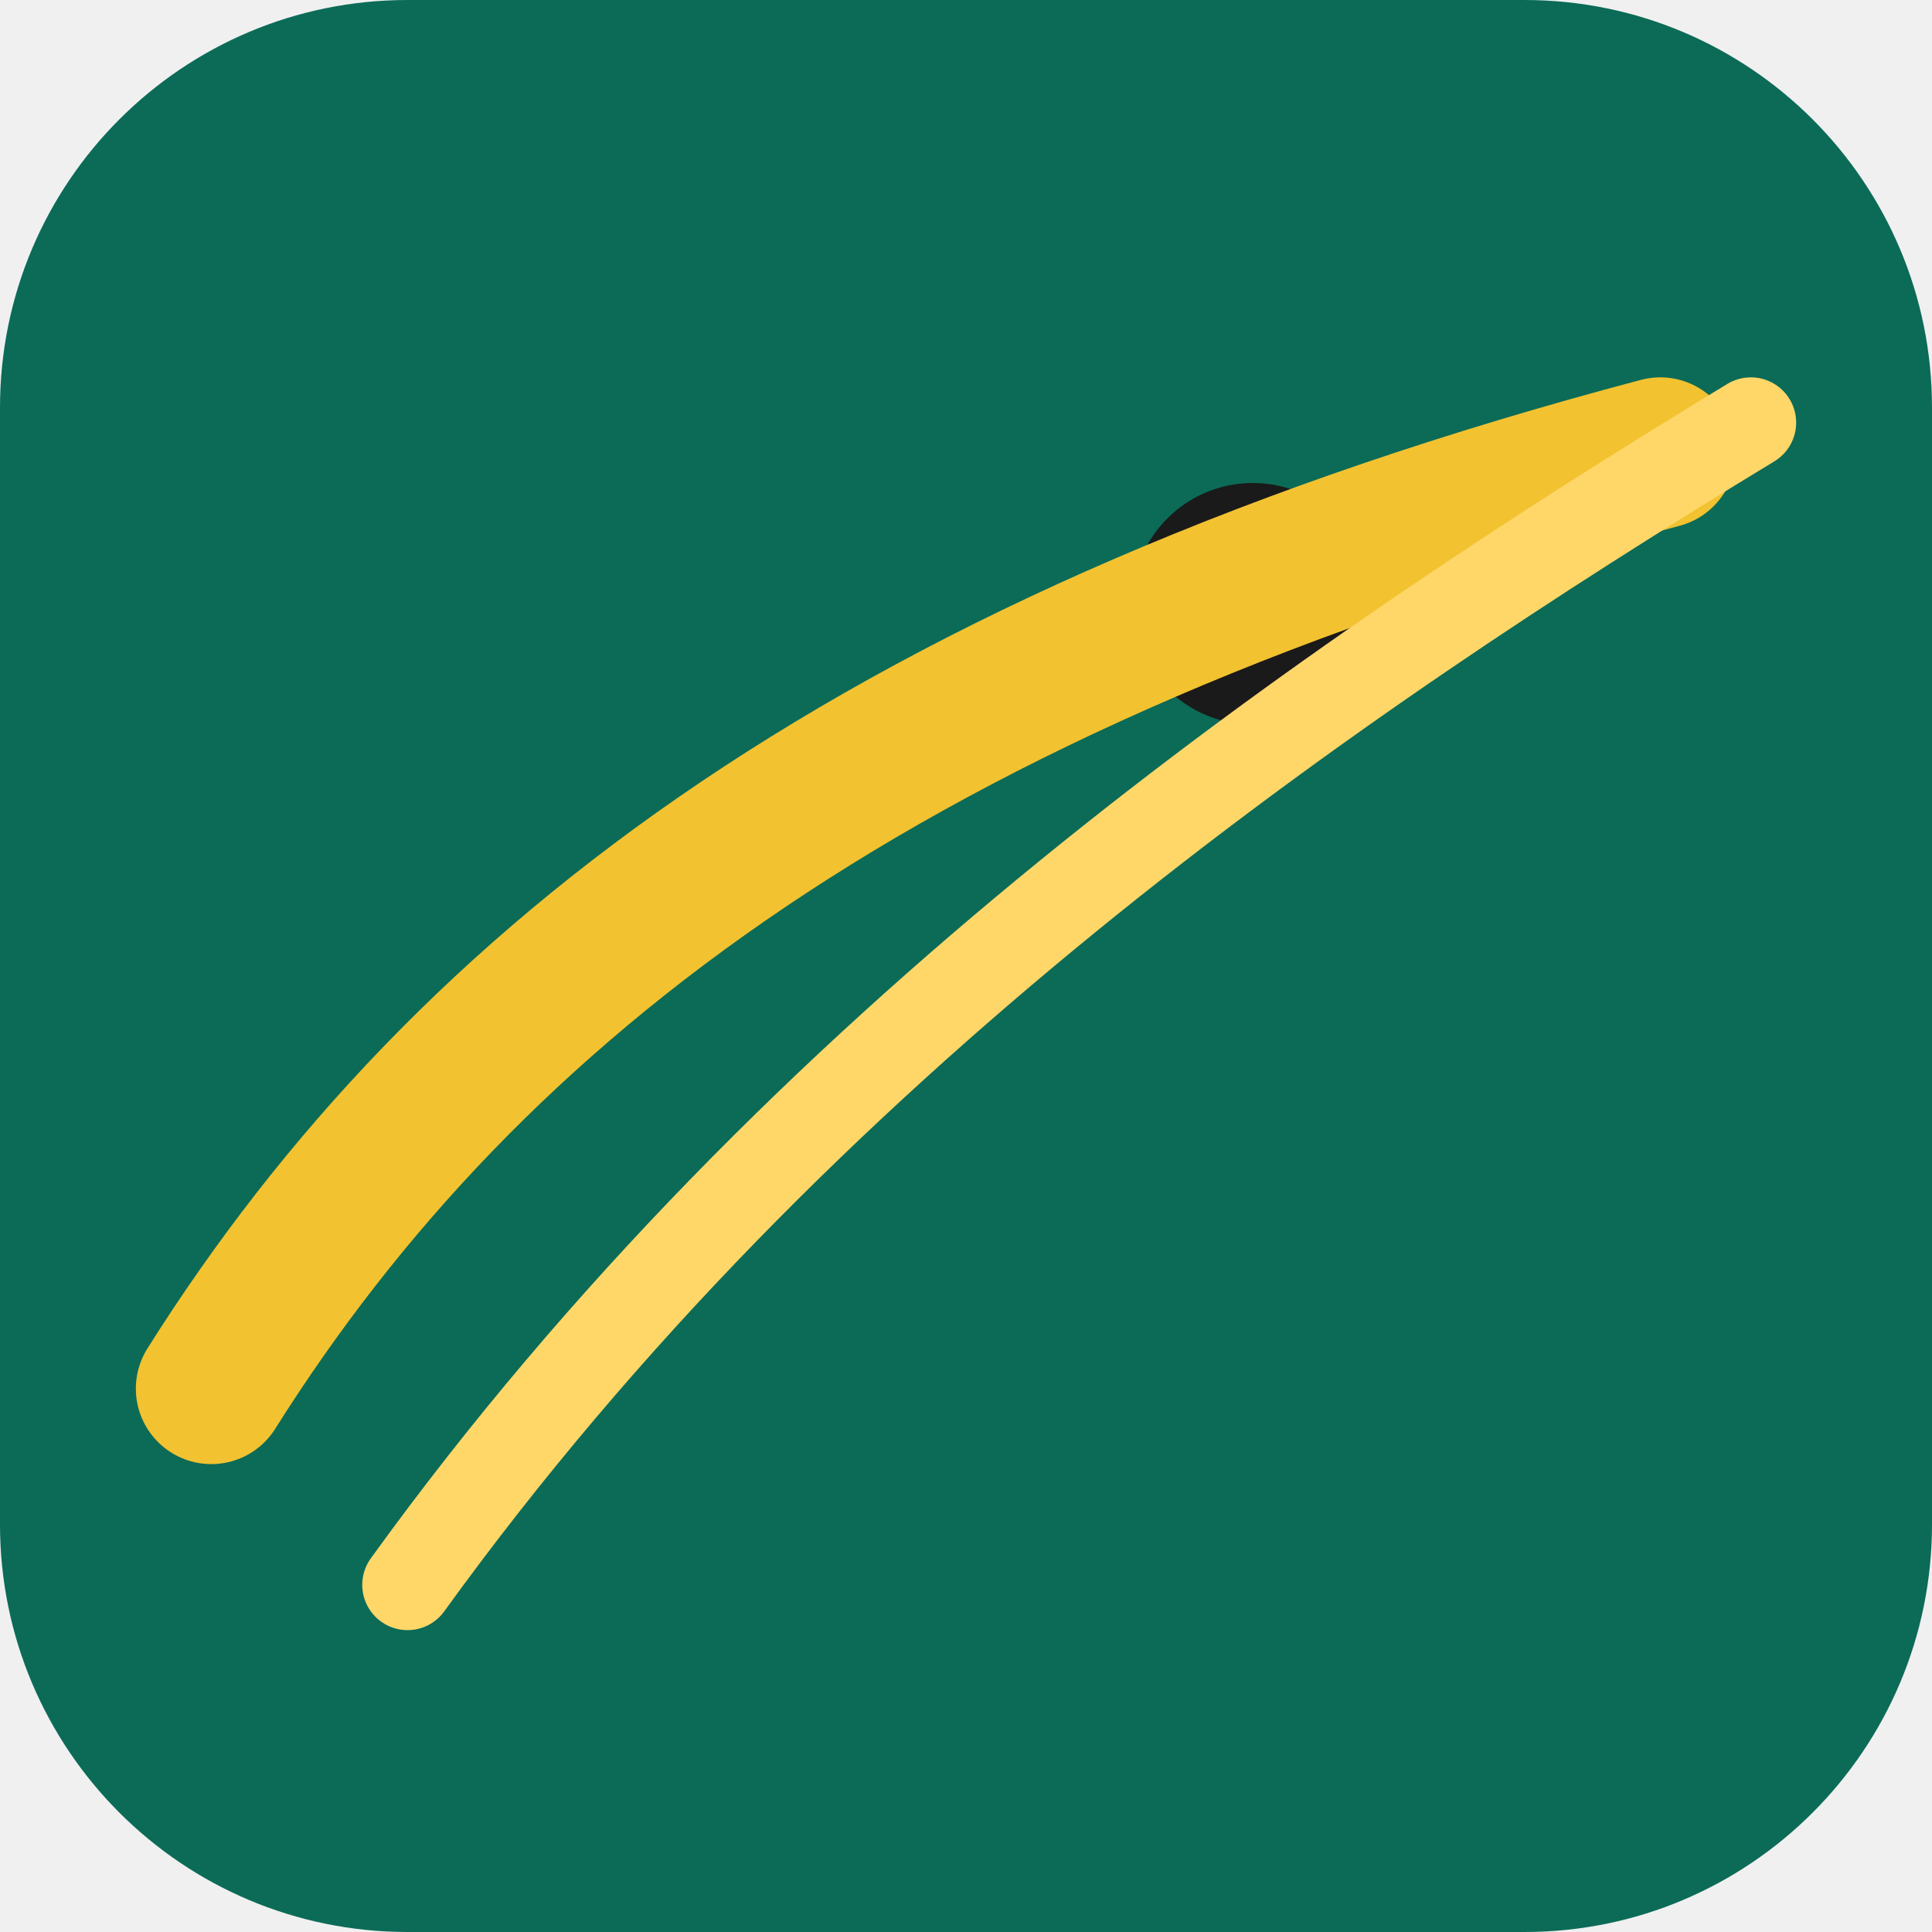
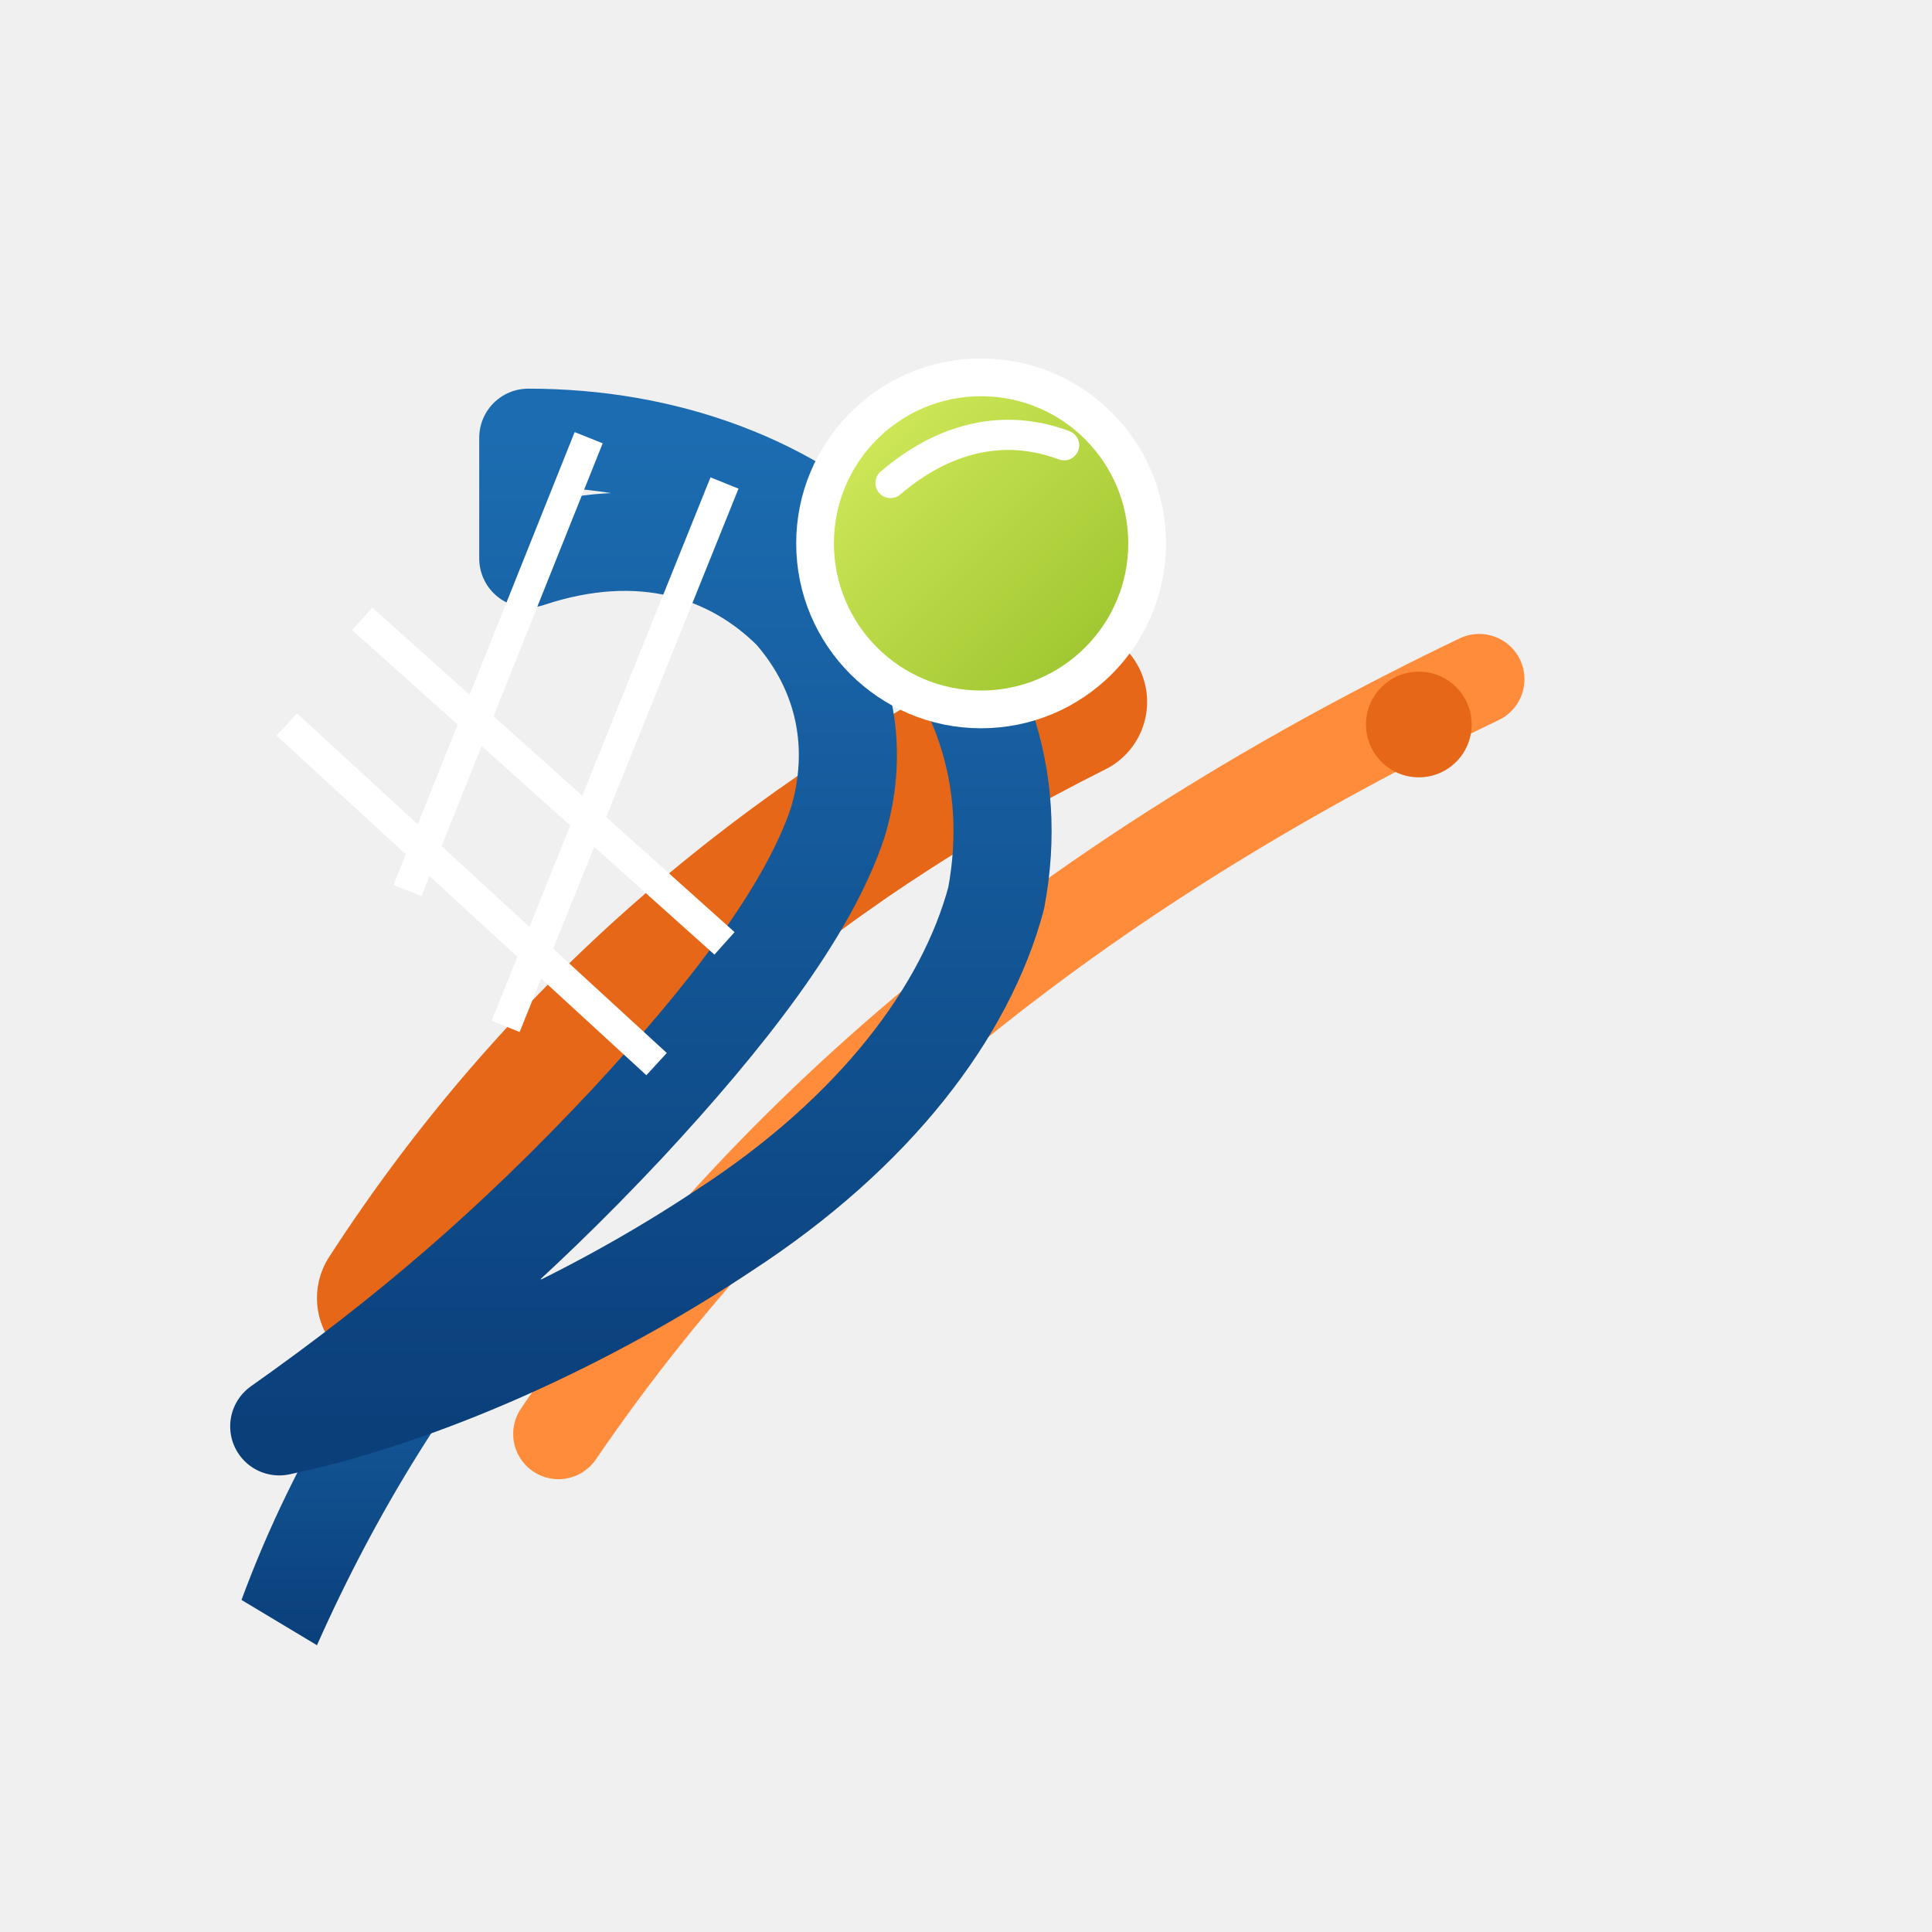
- <svg xmlns="http://www.w3.org/2000/svg" viewBox="0 0 256 256">
-   <rect width="256" height="256" rx="54" fill="#0b6b57" />
-   <circle cx="166" cy="80" r="16" fill="#1a1a1a" />
-   <path d="M28 184c34-54 90-97 192-124" fill="none" stroke="#f2c230" stroke-width="20" stroke-linecap="round" />
-   <path d="M54 210c52-72 122-120 178-154" fill="none" stroke="#ffd769" stroke-width="12" stroke-linecap="round" />
+ <svg xmlns="http://www.w3.org/2000/svg" viewBox="0 0 256 256" role="img" aria-labelledby="title desc">
+   <defs>
+     <linearGradient id="frame" x1="0" y1="0" x2="0" y2="1">
+       <stop offset="0%" stop-color="#1c6cb1" />
+       <stop offset="100%" stop-color="#0a3f7a" />
+     </linearGradient>
+     <linearGradient id="ball" x1="0" y1="0" x2="1" y2="1">
+       <stop offset="0%" stop-color="#d9ef61" />
+       <stop offset="100%" stop-color="#94bf27" />
+     </linearGradient>
+   </defs>
+   <path d="M52 172c22-34 52-60 90-79" fill="none" stroke="#e56717" stroke-width="20" stroke-linecap="round" />
+   <path d="M74 190c30-44 72-76 122-100" fill="none" stroke="#ff8c3a" stroke-width="12" stroke-linecap="round" />
+   <path d="M72 170c-12 14-22 30-30 48l-10-6c7-19 18-37 33-54" fill="url(#frame)" />
+   <path d="M70 58c18 0 35 6 47 18 13 12 18 27 15 43-4 15-16 31-36 44-18 12-40 22-59 26 17-12 31-24 46-40 13-14 24-28 28-40 3-10 1-20-6-28-8-8-20-12-35-7z" fill="none" stroke="url(#frame)" stroke-width="13" stroke-linecap="round" stroke-linejoin="round" />
+   <path d="M48 82l48 43" stroke="#ffffff" stroke-width="4" />
+   <path d="M38 96l49 45" stroke="#ffffff" stroke-width="4" />
+   <path d="M78 58l-24 60" stroke="#ffffff" stroke-width="4" />
+   <path d="M96 64l-29 72" stroke="#ffffff" stroke-width="4" />
+   <circle cx="130" cy="72" r="22" fill="url(#ball)" stroke="#ffffff" stroke-width="5" />
+   <path d="M118 64c7-6 15-8 23-5" fill="none" stroke="#ffffff" stroke-width="4" stroke-linecap="round" />
+   <circle cx="188" cy="96" r="7" fill="#e56717" />
</svg>
